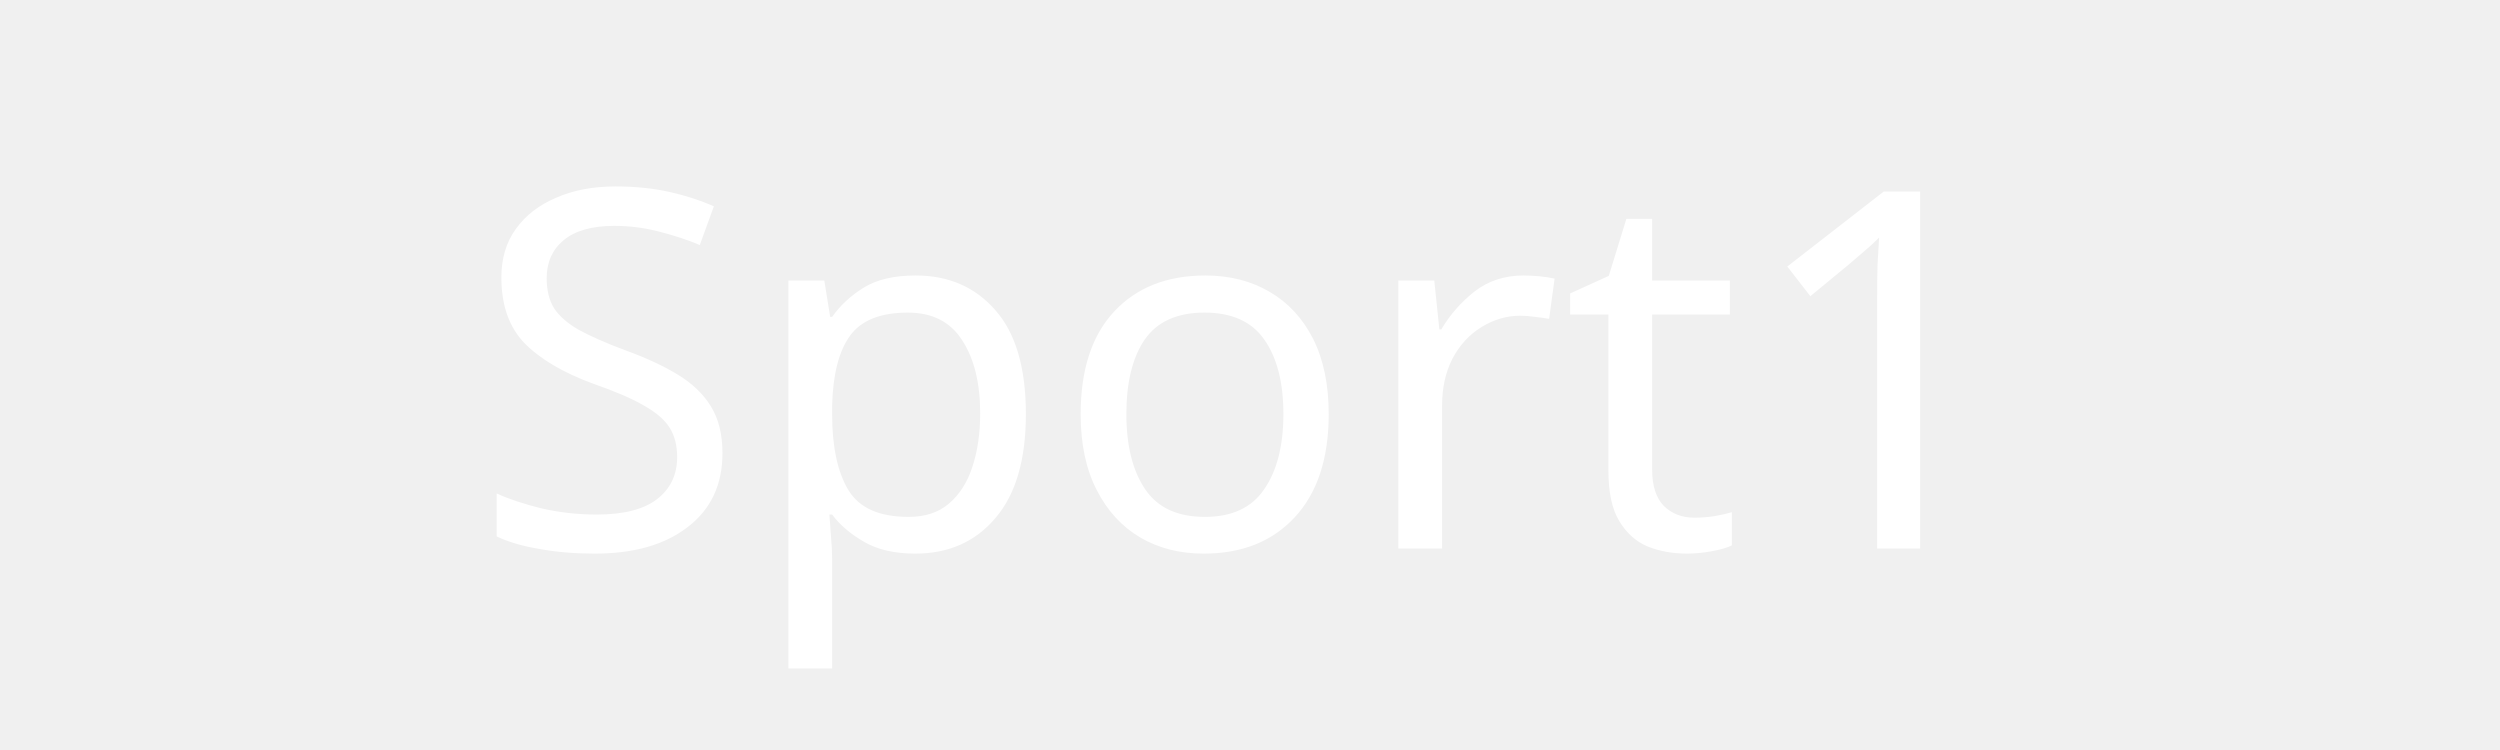
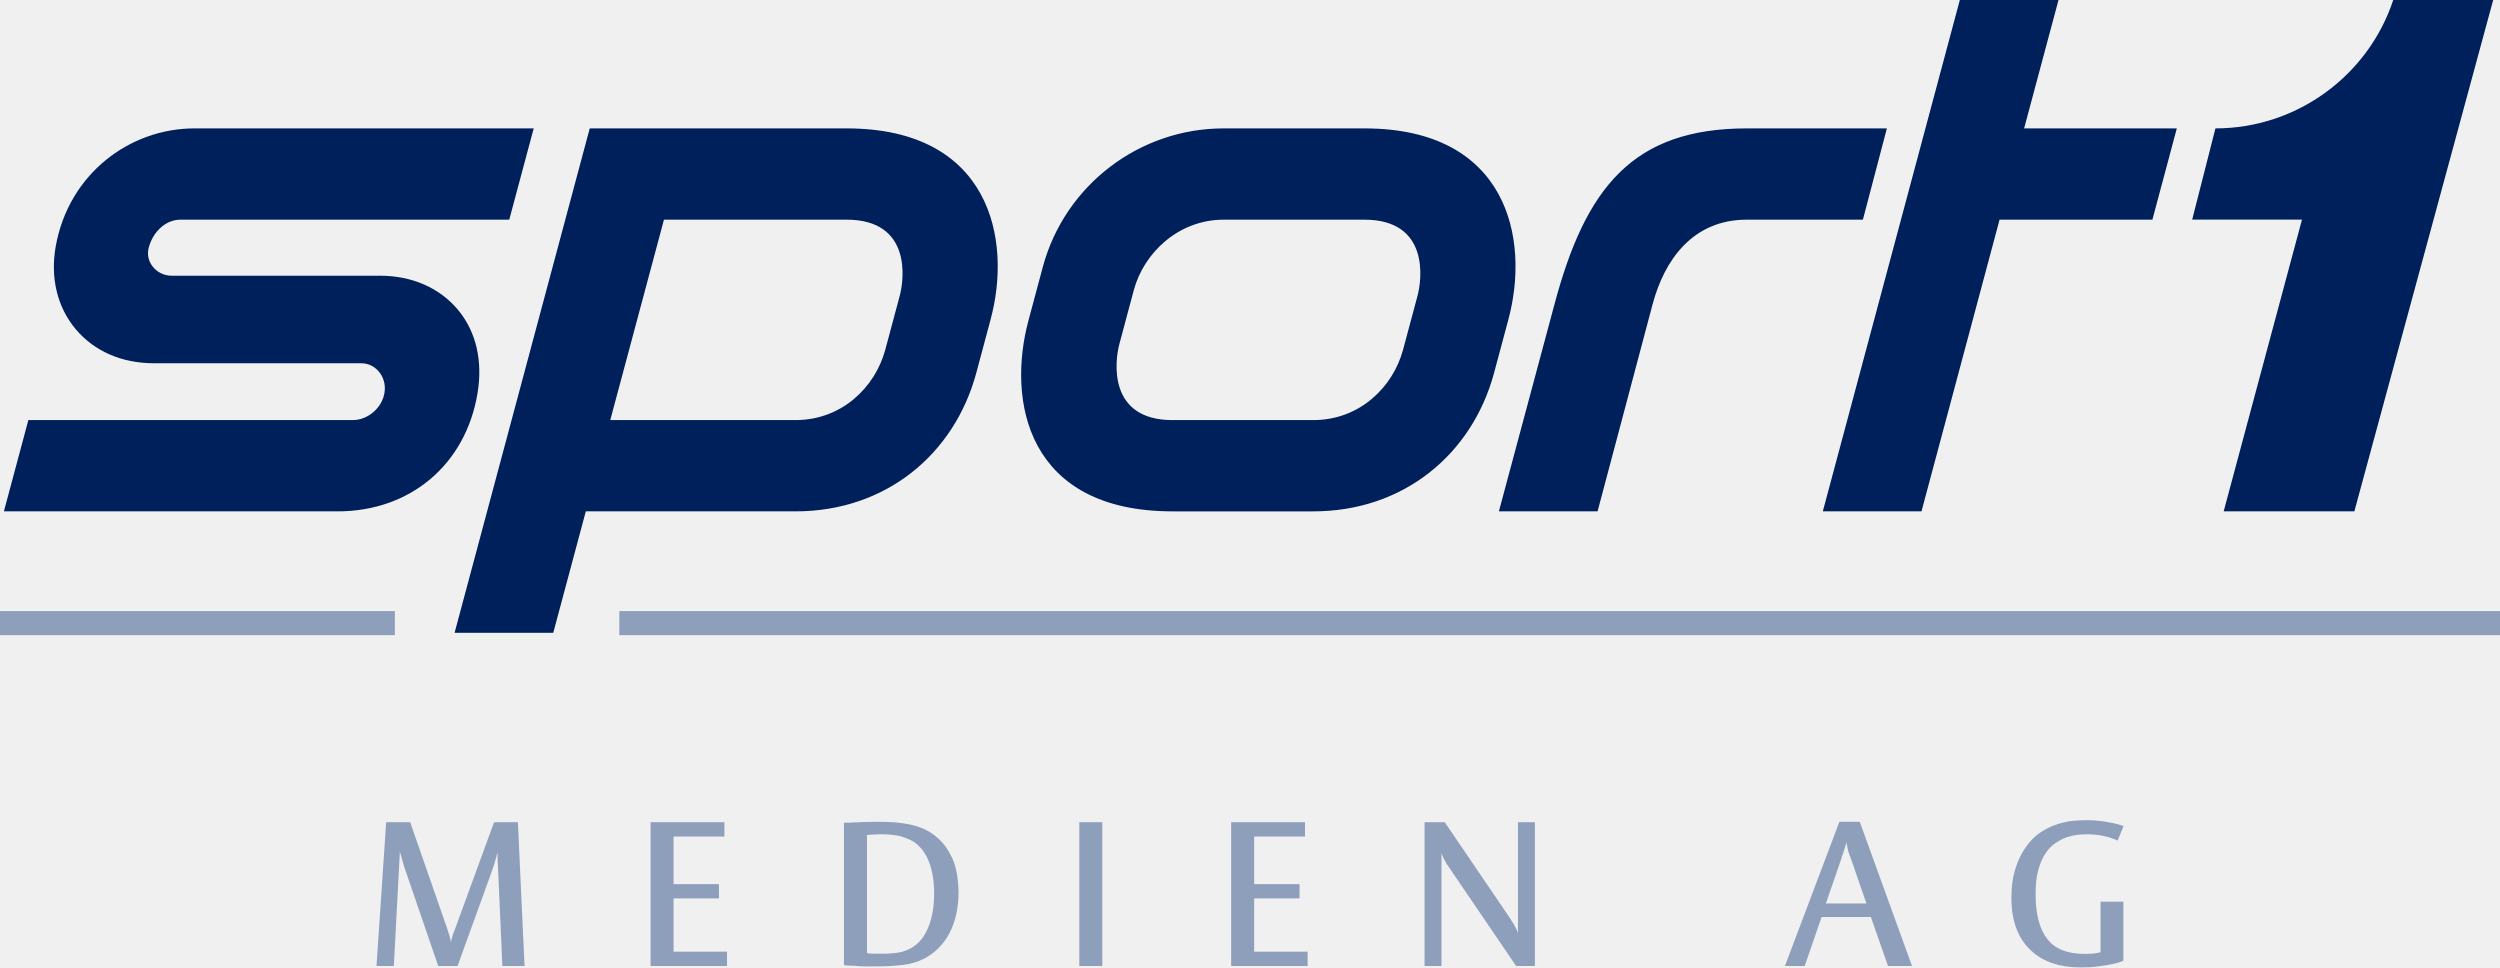
- <svg xmlns="http://www.w3.org/2000/svg" viewBox="0 0 100 30">
-   <text x="50%" y="50%" dominant-baseline="middle" text-anchor="middle" font-family="sans-serif" font-size="20" fill="white">Sport1</text>
+ <svg xmlns="http://www.w3.org/2000/svg" version="1.1" width="1000" height="386.96" xml:space="preserve">
+   <path d="M0 244.43v9.636h157.947v-9.636Zm247.728 0v9.636h752.272v-9.636Z" fill="#8e9fbc" />
+   <path d="m1.561 204.545 9.783-36.512h129.763c6.153 0 11.862-5.009 12.728-11.168.43-3.063-.447-6.112-2.406-8.366-1.793-2.062-4.268-3.198-6.971-3.198H61.461c-12.737 0-23.813-4.844-31.188-13.642-7.374-8.797-10.224-20.583-7.971-33.178 5.157-28.843 29.501-47.124 55.494-47.124h135.688l-9.783 36.51H72.157c-5.692 0-10.898 4.591-12.659 11.166-.709 2.644-.168 5.314 1.523 7.52 1.795 2.339 4.627 3.735 7.575 3.735h83.435c12.768 0 23.842 4.855 31.185 13.67 7.354 8.83 9.904 20.622 7.798 33.315-4.731 28.505-26.85 47.272-55.981 47.272Zm358.307-86.126-5.732 21.391c-4.029 15.036-17.367 28.224-35.94 28.224h-74.092l21.48-80.166h73.056c25.985 0 23.103 23.678 21.227 30.552m-21.227-67.062-63.272-.003h-39.471L181.832 253.128h39.471l13.018-48.582h83.875c36.035 0 63.474-22.733 72.291-55.285l5.732-21.391c8.742-32.341-.256-76.513-57.578-76.513m228.341 67.062-5.732 21.391c-4.029 15.036-17.367 28.224-35.94 28.224h-56.302c-25.985 0-23.103-23.676-21.227-30.55l5.732-21.392c4.028-15.035 17.98-28.224 35.94-28.224h56.302c25.985 0 23.103 23.678 21.227 30.552m-21.227-67.062h-56.302c-33.749 0-63.475 22.733-72.291 55.285l-5.732 21.392c-8.741 32.339-.654 76.512 57.578 76.512h56.302c36.036 0 63.475-22.733 72.291-55.285l5.732-21.391c8.742-32.341-.256-76.513-57.578-76.513m152.993 0c-45.534 0-64.464 23.555-76.939 70.285L599.555 204.545h39.473l22.027-82.903c4.693-17.505 15.908-33.775 37.693-33.775h46.408l9.596-36.51Zm30.378 153.18h39.471l31.233-116.684h61.133l9.76-36.495H809.643L823.404 0h-39.471ZM957.293.009c-10.068 30.422-38.749 51.348-71.117 51.348l-9.307 36.496h43.924l-31.326 116.692h52.273L997.274 0s-39.977.006-39.981.009" fill="#00205b" />
+   <path d="M200.943 386.395h8.876l-2.663-57.523h-9.521l-15.492 42.356c-.807 1.936-1.291 3.388-1.452 4.357-.161.645-.323 1.049-.323 1.372 0-.242-.081-.645-.161-1.21-.161-.403-.323-.968-.484-1.694-.242-.726-.565-1.614-.888-2.743l-14.766-42.437h-9.602l-3.873 57.523h6.939l2.421-45.744c.161.726.403 1.452.645 2.259l.726 2.582c.242.968.565 1.936.968 2.985l12.991 37.919h7.746l13.798-38.161c.323-1.049.645-2.017.968-2.904.242-.807.484-1.614.645-2.259.161-.726.323-1.452.484-2.098Zm59.284 0h30.581v-5.728H269.426v-21.299h18.155v-5.728H269.426V334.6h20.333v-5.728h-29.532Zm123.189-29.609c0-1.614-.161-3.469-.403-5.567-.242-2.098-.726-4.195-1.452-6.374-.807-2.098-1.937-4.195-3.389-6.293-1.533-2.098-3.55-3.953-5.971-5.567-1.21-.726-2.501-1.372-3.873-1.936-1.372-.484-2.905-.968-4.599-1.291-1.694-.323-3.55-.645-5.648-.807-2.098-.161-4.357-.242-6.939-.242-1.775 0-3.47.081-5.083.081-1.614.081-3.066.161-4.276.161-1.452.081-2.905.161-4.196.161v56.959c1.291.161 2.743.242 4.196.242 1.21.161 2.582.242 4.115.242h4.519c3.873 0 7.423-.161 10.651-.565 3.228-.403 5.971-1.21 8.392-2.42 4.357-2.259 7.827-5.647 10.247-10.165 2.421-4.518 3.712-10.085 3.712-16.62Zm-9.763.726c0 3.388-.323 6.293-.888 8.713-.565 2.501-1.291 4.599-2.179 6.293-.888 1.775-1.856 3.146-2.905 4.195-1.13 1.129-2.179 1.936-3.228 2.501-1.533.887-3.147 1.452-4.841 1.775-1.775.323-4.034.484-6.858.484h-2.905c-.807 0-1.372 0-1.775-.081-.565 0-.968-.081-1.291-.161v-47.277c.484 0 .968 0 1.614-.081.484 0 .968-.081 1.614-.081.645 0 1.291-.081 2.017-.081 3.147 0 5.648.242 7.585.645 1.856.484 3.55 1.129 5.164 1.936 2.743 1.533 4.922 4.115 6.536 7.745 1.533 3.631 2.34 8.148 2.34 13.473Zm58.074 28.883h9.198v-57.523h-9.198Zm60.737 0h30.581v-5.728h-21.382v-21.299h18.155v-5.728h-18.155V334.6h20.333v-5.728h-29.532Zm113.991 0h7.504v-57.523h-6.778v44.211c-.161-.323-.403-.726-.565-1.372-.323-.484-.645-1.049-.968-1.775-.403-.726-.968-1.614-1.694-2.743l-26.062-38.322h-8.069v57.523h6.778v-45.018c.161.403.323.887.565 1.372.161.484.484 1.049.888 1.694.323.726.807 1.533 1.452 2.34Zm148.746 0h9.602l-20.898-57.685h-8.149l-21.786 57.685h7.907l6.778-19.605h19.688Zm-14.766-42.759 6.132 17.749h-16.218l6.132-17.749c.323-1.129.645-2.098.968-2.904.242-.807.484-1.533.645-2.178l.484-1.694c0 .484.161 1.049.323 1.694.081.645.242 1.372.484 2.178.242.807.565 1.775 1.049 2.904Zm106.648-7.422 2.34-5.809c-1.21-.403-2.501-.807-3.954-1.129-1.291-.242-2.824-.484-4.599-.807-1.856-.242-3.873-.403-6.132-.403-1.372 0-3.066.081-5.164.242-2.098.161-4.357.645-6.616 1.372-2.34.726-4.68 1.856-6.939 3.388-2.259 1.533-4.276 3.631-6.052 6.293-1.775 2.582-3.066 5.567-4.034 8.875-.968 3.308-1.372 6.858-1.372 10.73 0 4.841.646 8.955 2.017 12.505 1.372 3.55 3.308 6.454 5.81 8.713 2.421 2.34 5.406 4.034 8.795 5.163 3.389 1.129 7.02 1.614 11.054 1.614 2.582 0 5.003-.081 7.101-.403 2.098-.242 3.873-.565 5.406-.887 1.775-.323 3.308-.807 4.599-1.372v-23.639h-9.118v20.25c-.565.161-1.13.242-1.775.323-.646.161-1.291.242-2.017.242-.807.081-1.614.081-2.501.081-6.939 0-11.942-1.936-15.008-5.97-3.147-3.953-4.68-9.923-4.68-17.991 0-3.792.323-7.019 1.13-9.762.726-2.662 1.694-4.841 2.905-6.616 1.21-1.775 2.582-3.146 4.115-4.115 1.452-.968 2.985-1.775 4.519-2.259 1.533-.484 2.985-.807 4.438-.968 1.452-.081 2.663-.161 3.712-.161 1.856 0 3.55.161 5.083.403 1.452.323 2.743.565 3.792.887 1.13.403 2.179.807 3.147 1.21Z" fill="#8e9fbc" />
</svg>
